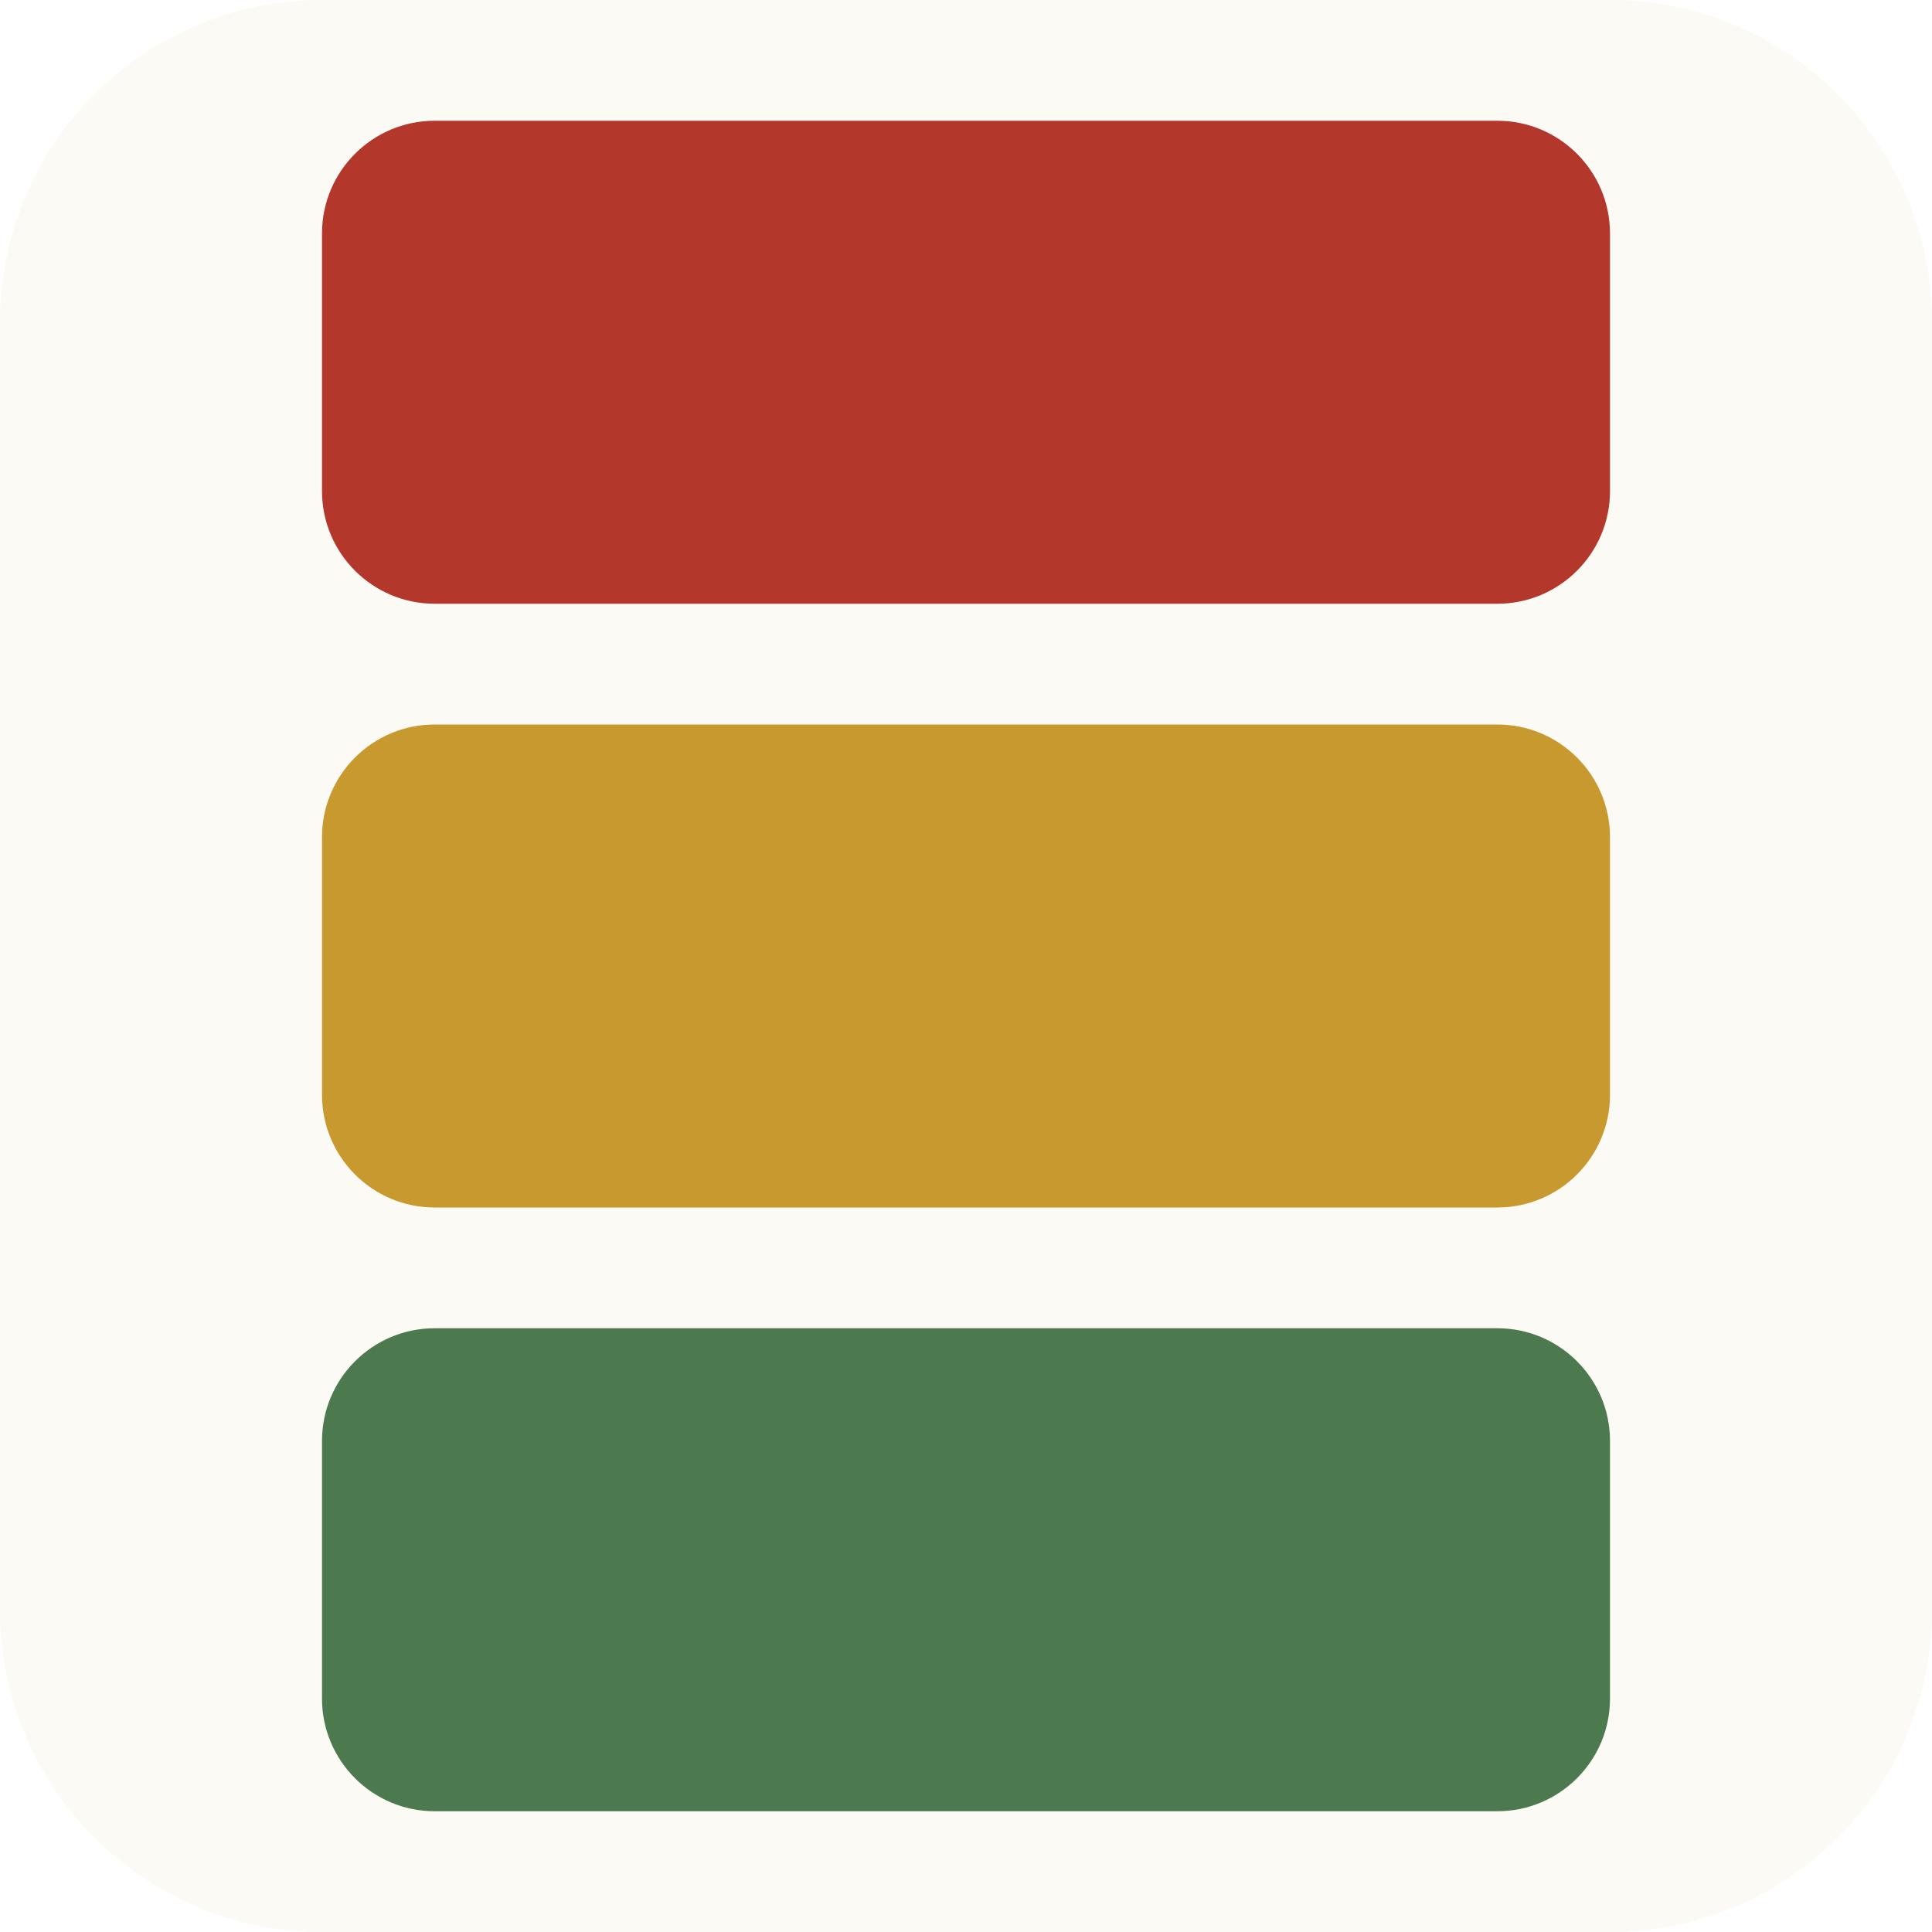
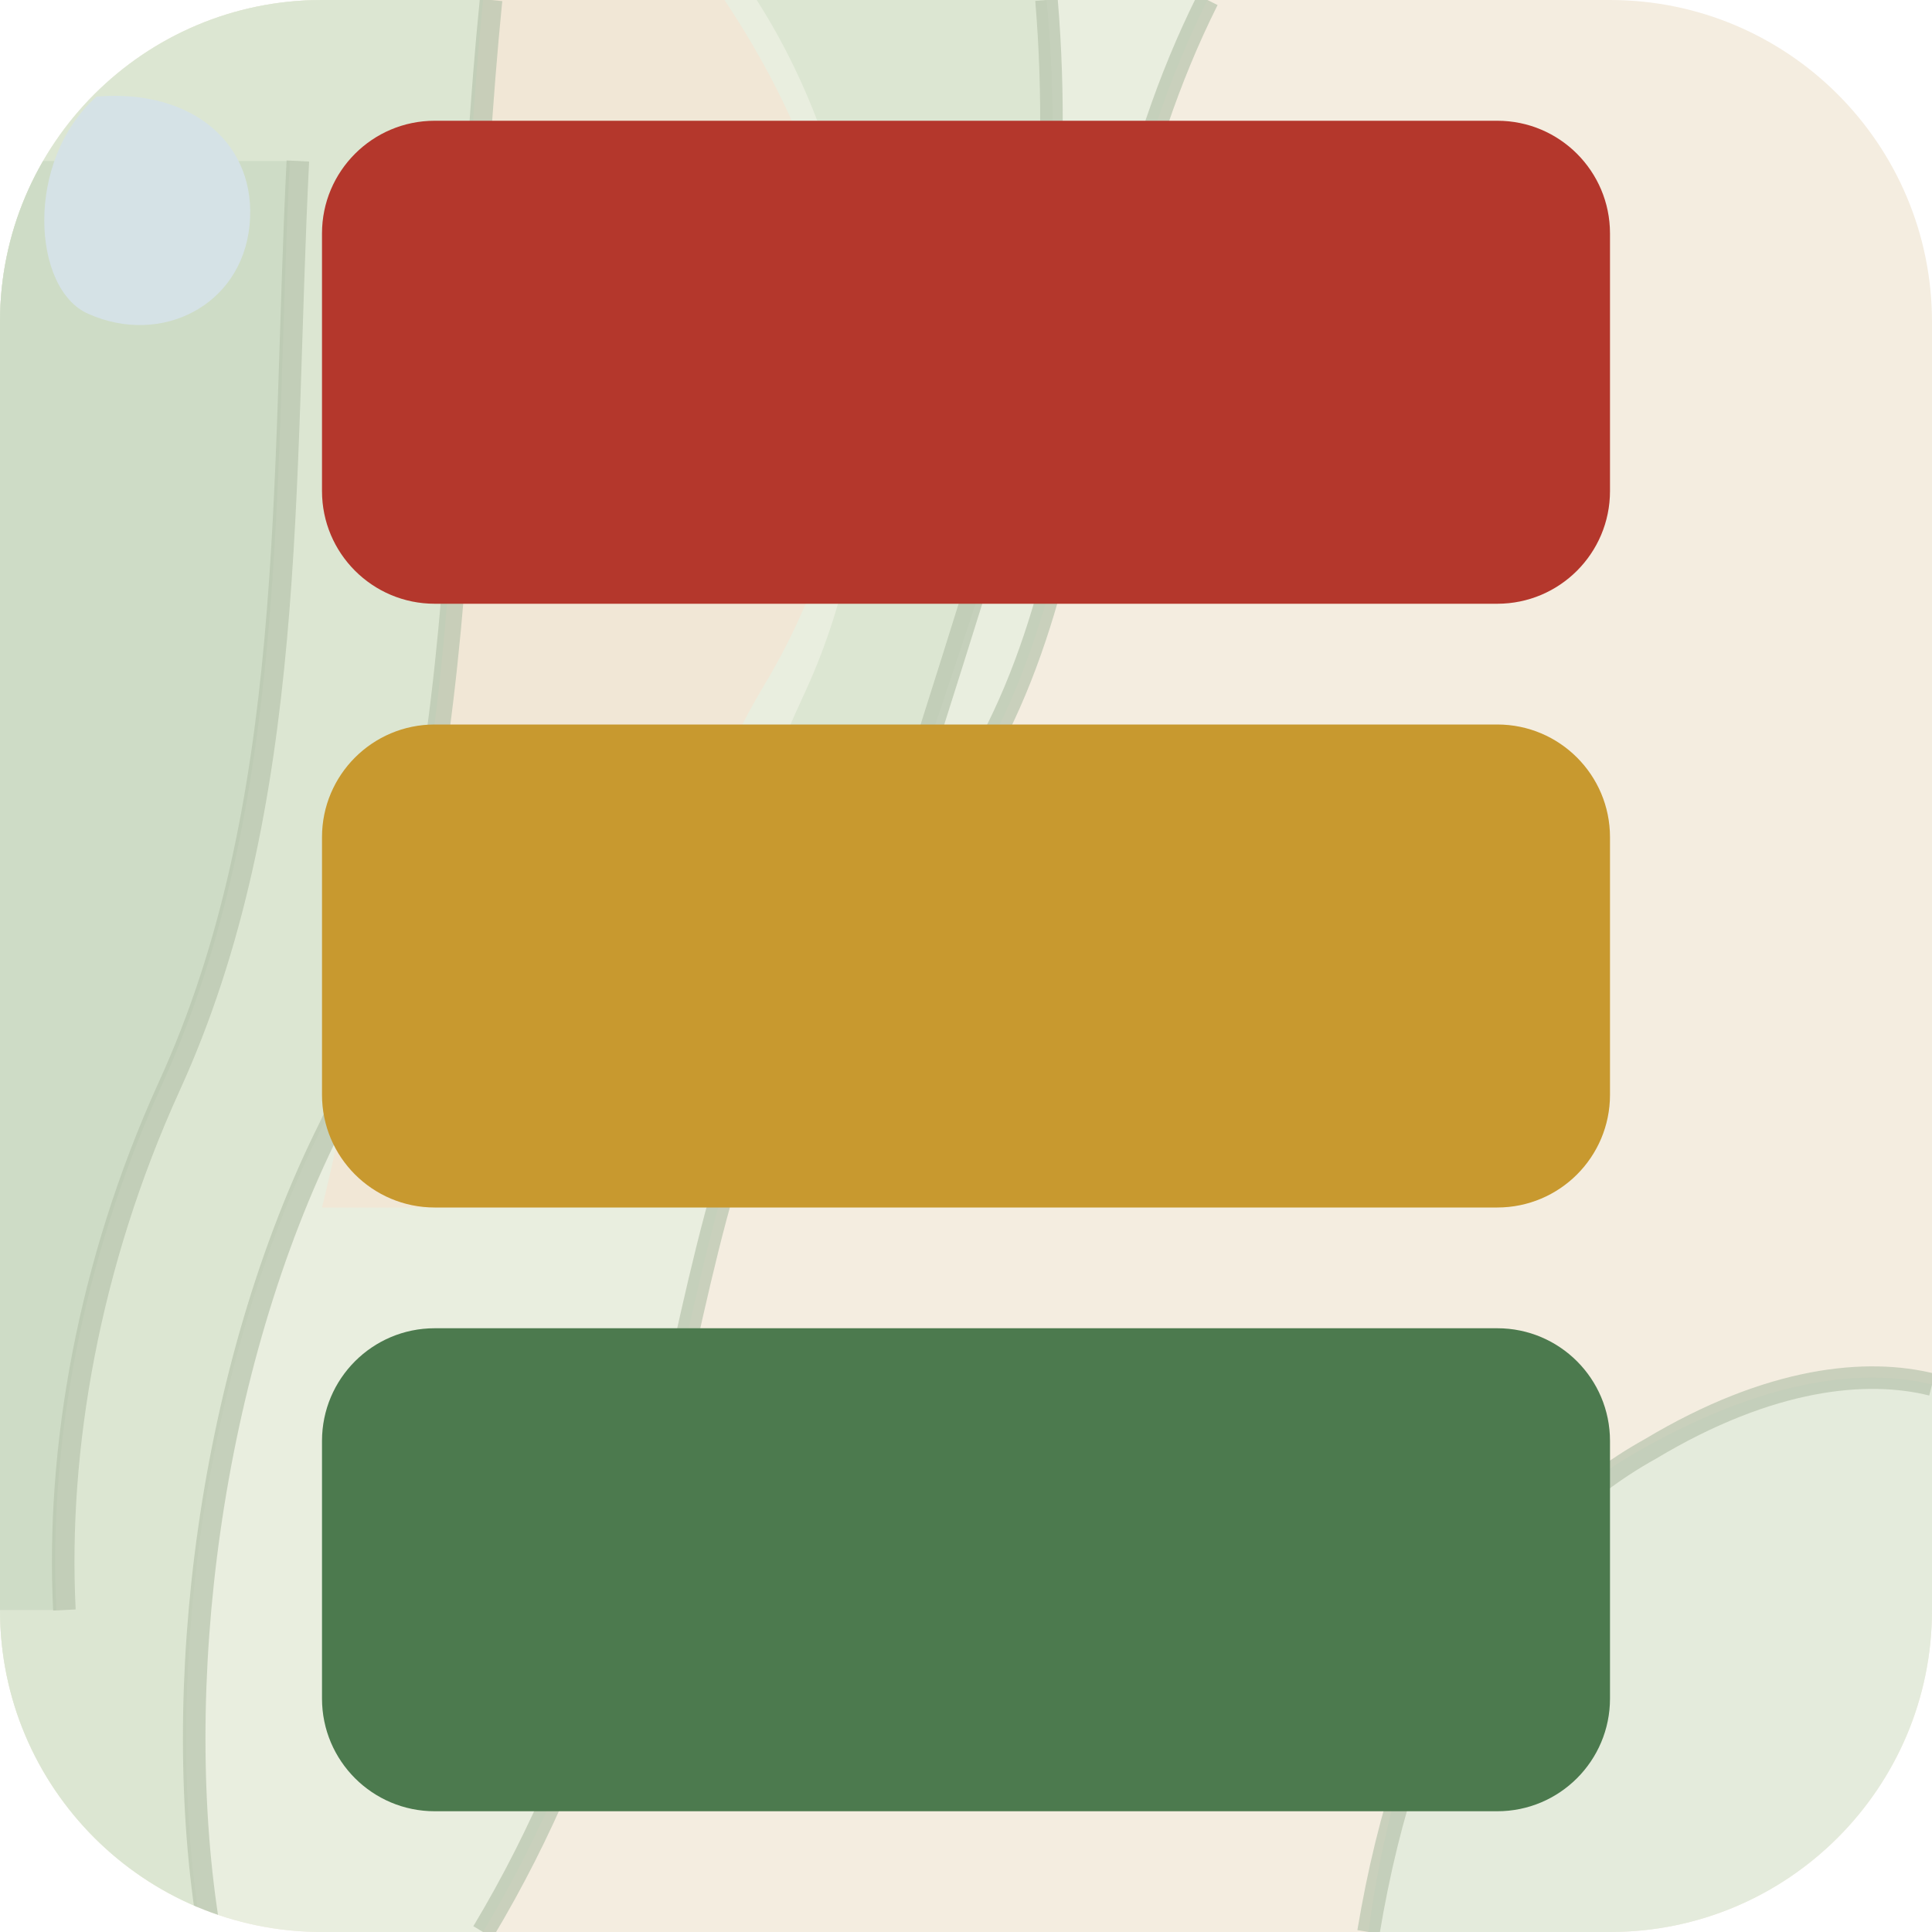
- <svg xmlns="http://www.w3.org/2000/svg" viewBox="0 0 24 24">
-   <rect width="24" height="24" rx="4" fill="#FCFAF5" />
+ <svg xmlns="http://www.w3.org/2000/svg" viewBox="0 0 24 24" role="img" aria-label="Three horizontal bars over a pastel topographic map of Wyoming.">
+   <defs>
+     <clipPath id="r">
+       <rect width="24" height="24" rx="4" />
+     </clipPath>
+   </defs>
+   <g clip-path="url(#r)">
+     <rect width="24" height="24" fill="#F4EDE0" />
+     <path d="M0 0 H15 C13 4 14 8 11 11 C8 14 9 19 6 24 H0 Z" fill="#E9EEDF" />
+     <path d="M9 0 C11 3 11 6 9.5 8.5 C8 11 8.5 13 7 15 L4 15 C5 11 5 6 4 0 Z" fill="#F1E7D6" />
+     <path d="M0 0 H6 C5.5 5 6 10 4 14 C2.5 17 2 21 2.5 24 H0 Z" fill="#DCE6D2" />
+     <path d="M0 2 H3.6 C3.4 6 3.6 10 2 13.5 C1 15.7 0.6 18 0.7 20 H0 Z" fill="#CEDCC6" />
+     <path d="M9.4 0 C11 2.5 11.2 6 10 8.6 C9.4 9.9 9 11 8.9 12 L10.6 12.4 C11 10.6 11.8 8.6 12.4 6.6 C13 4.4 13.2 2 13 0 Z" fill="#DCE6D2" />
+     <path d="M17 24 C17.4 21 18.6 19 20.4 18 C22 17.1 23.2 17 24 17.2 V24 Z" fill="#E4EBDC" />
+     <path d="M1.2 1.2 C2.4 1.1 3.2 1.8 3.1 2.8 C3 3.8 2 4.3 1.1 3.9 C0.4 3.6 0.3 2 1.2 1.2 Z" fill="#D5E2E6" />
+     <g fill="none" stroke="#B7C3AC" stroke-width="0.28" opacity=".7">
+       <path d="M6.1 0 C5.6 5 6 10 4.1 14 C2.6 17 2.1 21 2.6 24" />
+       <path d="M3.7 2 C3.5 6 3.7 10 2.1 13.5 C1.1 15.7 0.7 18 0.8 20" />
+       <path d="M15 0 C13 4 14 8 11 11 C8 14 9 19 6 24" />
+       <path d="M13 0 C13.2 2.4 12.9 4.6 12.3 6.7 C11.7 8.7 11 10.7 10.6 12.4" />
+       <path d="M17 24 C17.5 21 18.7 19 20.5 18 C22 17.1 23.2 17 24 17.2" />
+     </g>
+   </g>
  <g transform="rotate(270 12 12)">
    <rect x="1.5" y="4" width="6" height="16" rx="1.4" fill="#4C7A4E" />
    <rect x="9" y="4" width="6" height="16" rx="1.4" fill="#C8992F" />
    <rect x="16.5" y="4" width="6" height="16" rx="1.4" fill="#B4372C" />
  </g>
</svg>
